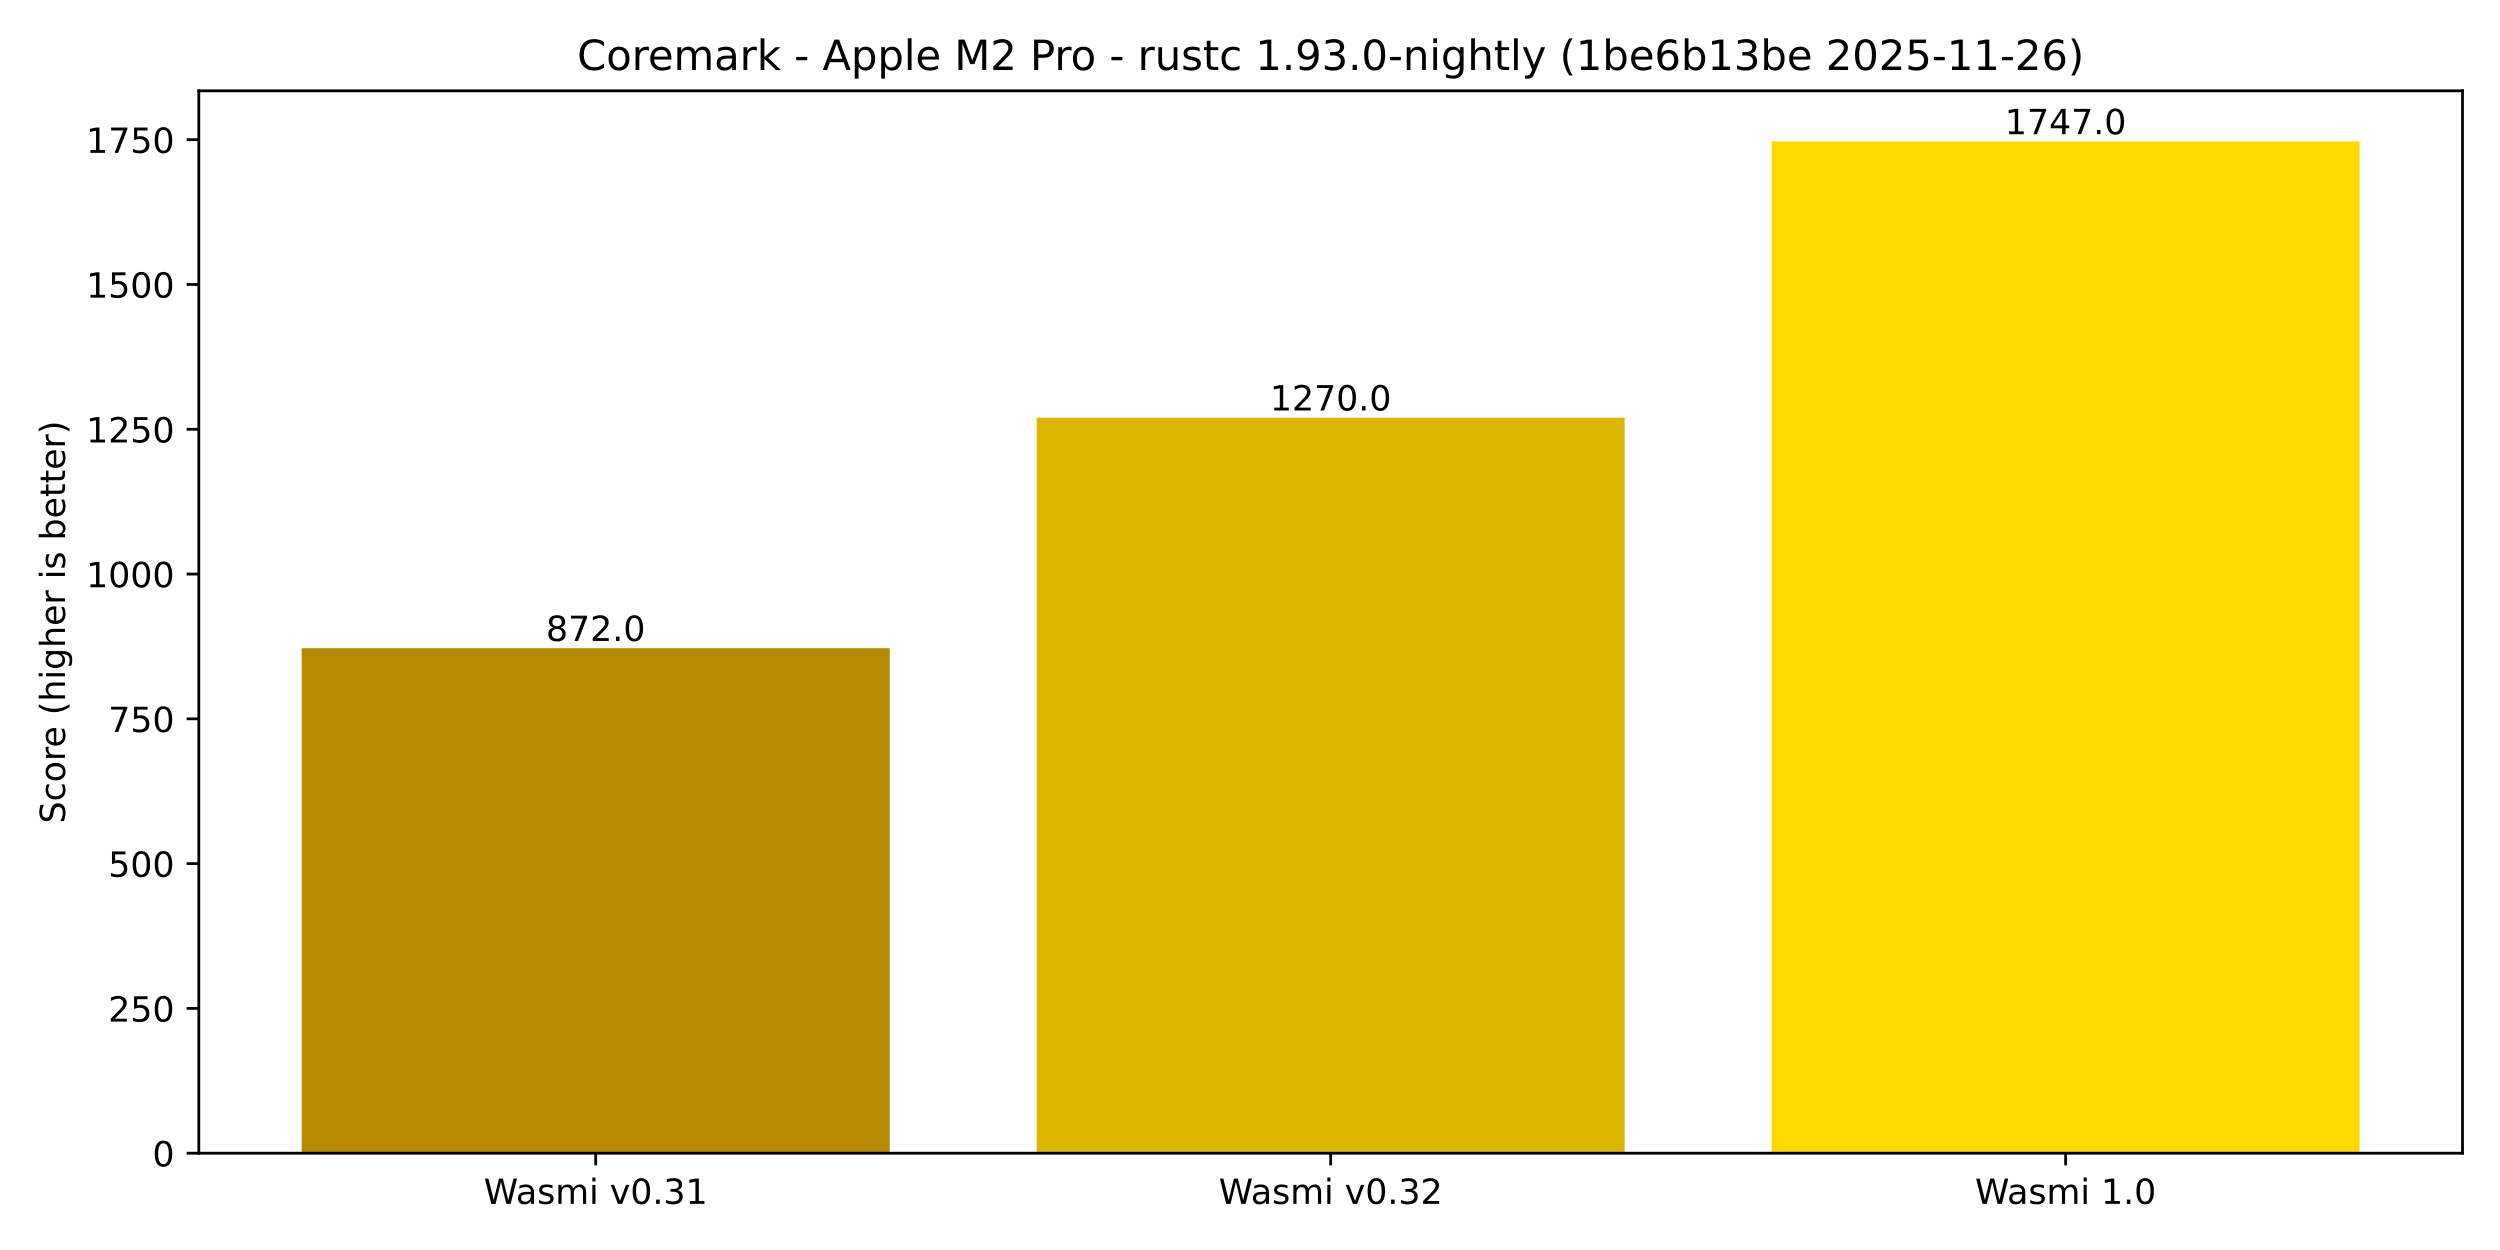
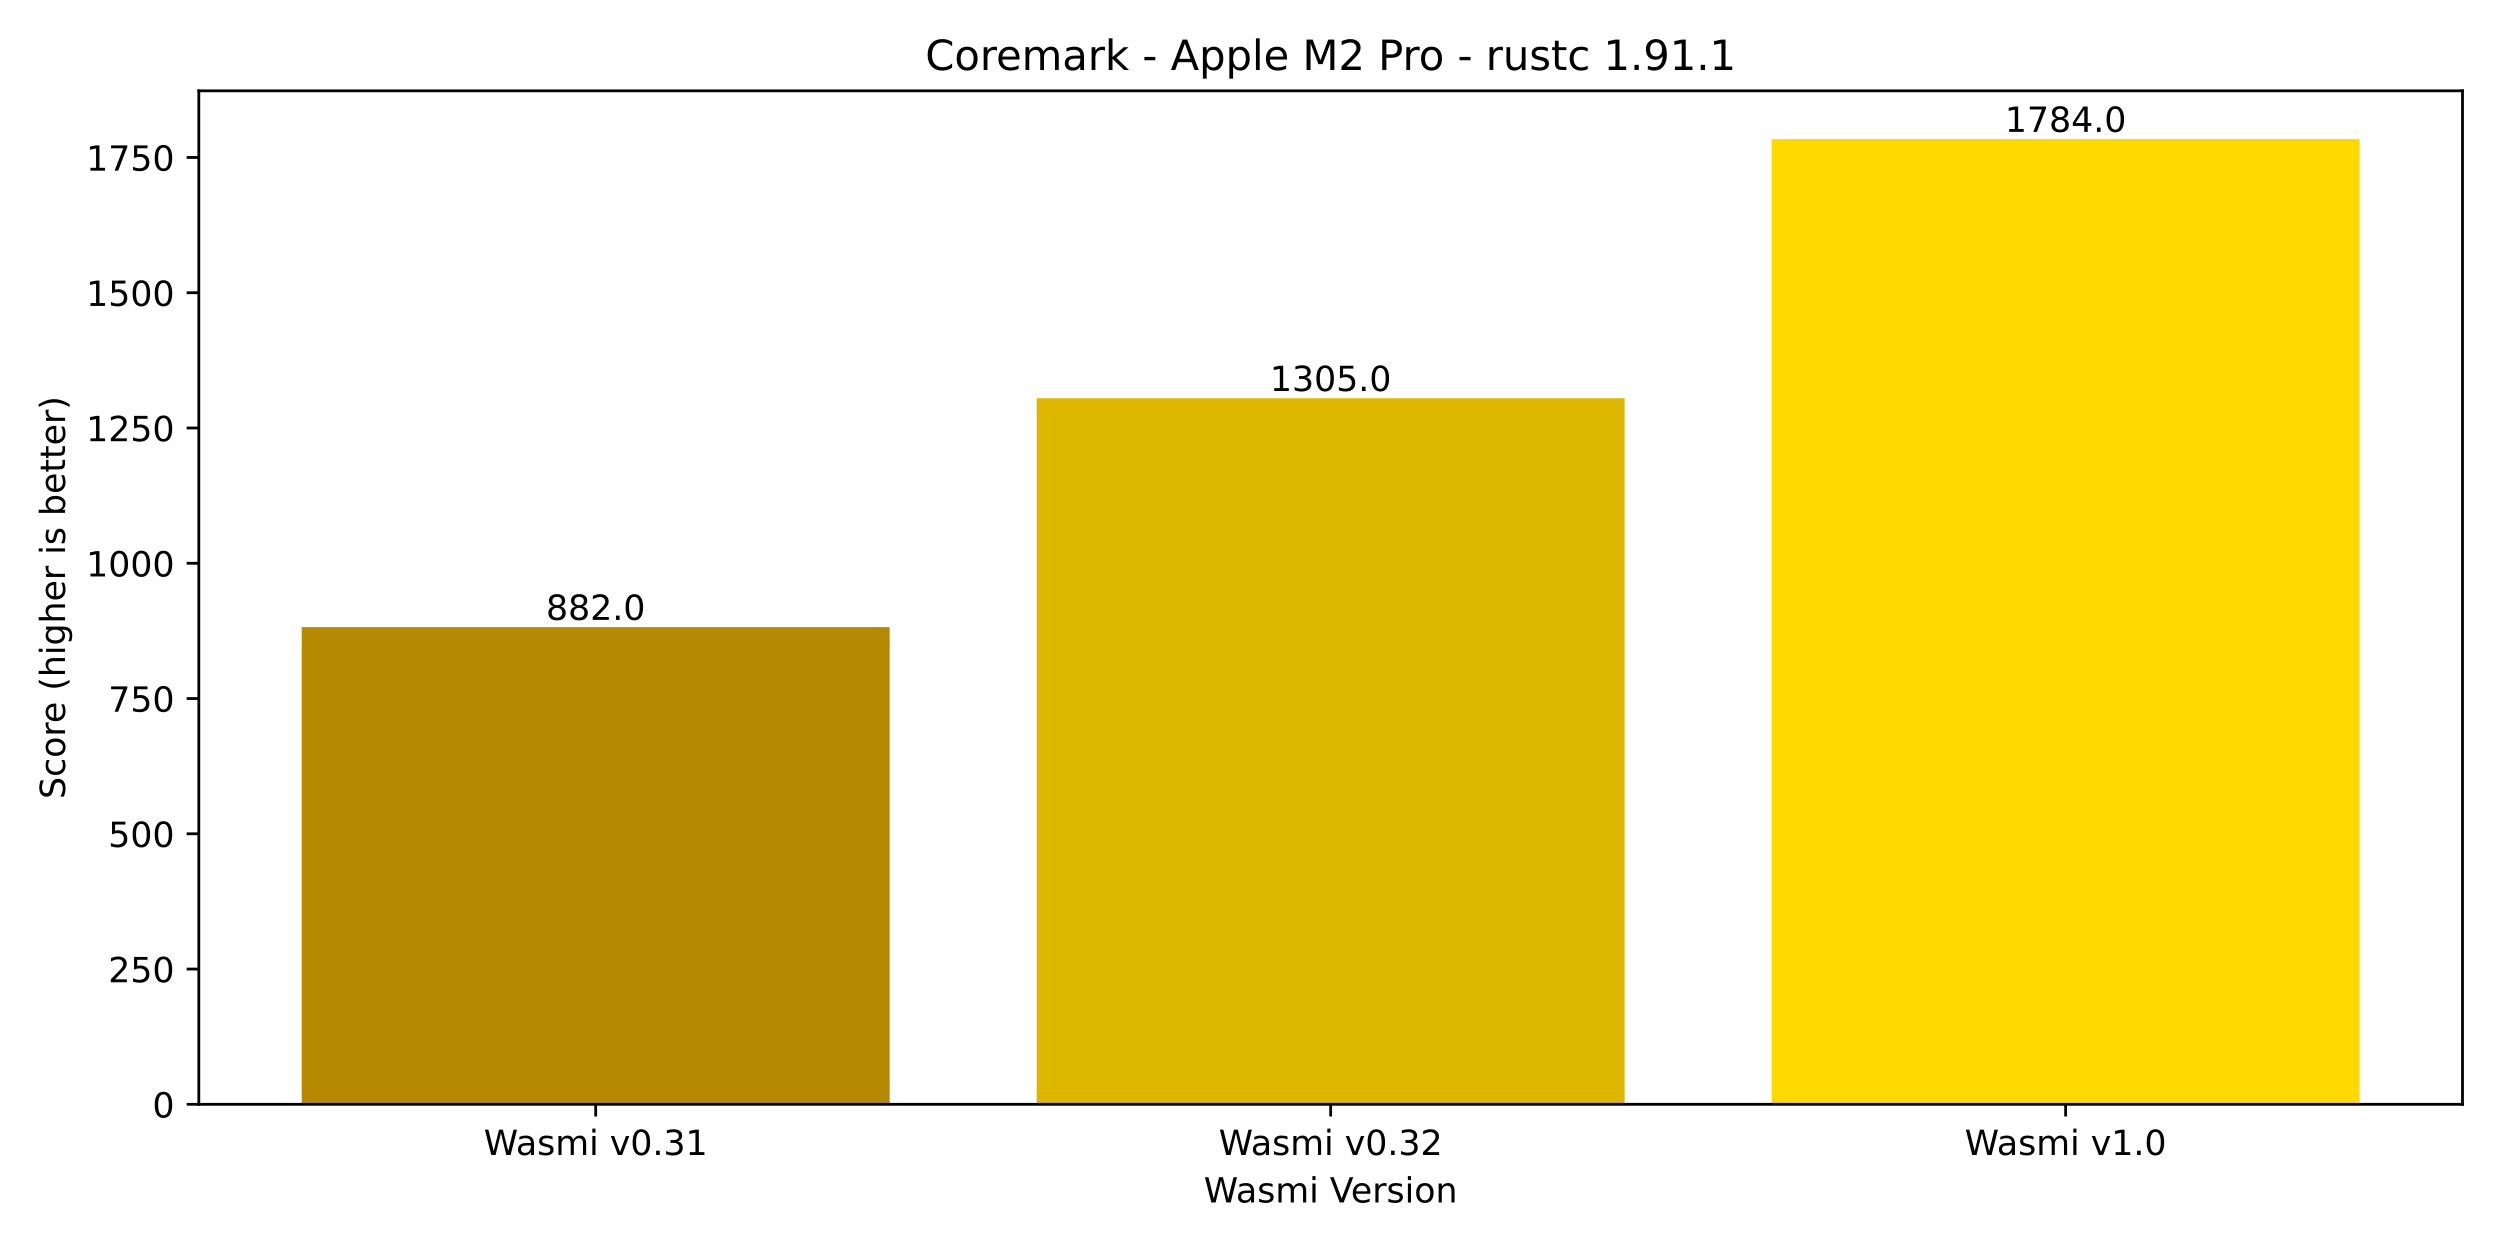
<svg xmlns="http://www.w3.org/2000/svg" xmlns:xlink="http://www.w3.org/1999/xlink" width="720pt" height="360pt" viewBox="0 0 720 360" version="1.1">
  <defs>
    <style type="text/css">*{stroke-linejoin: round; stroke-linecap: butt}</style>
  </defs>
  <g id="figure_1">
    <g id="patch_1">
      <path d="M 0 360  L 720 360  L 720 0  L 0 0  z " style="fill: #ffffff" />
    </g>
    <g id="axes_1">
      <g id="patch_2">
-         <path d="M 57.26 332.12  L 709.2 332.12  L 709.2 26.16  L 57.26 26.16  z " style="fill: #ffffff" />
+         <path d="M 57.26 318.04  L 709.2 318.04  L 709.2 26.16  L 57.26 26.16  z " style="fill: #ffffff" />
      </g>
      <g id="patch_3">
-         <path d="M 86.894 332.12  L 256.229 332.12  L 256.229 186.675  L 86.894 186.675  z " clip-path="url(#pbdb29aac80)" style="fill: #b58900" />
+         <path d="M 86.894 318.04  L 256.229 318.04  L 256.229 180.608  L 86.894 180.608  z " clip-path="url(#p2cafea572d)" style="fill: #b58900" />
      </g>
      <g id="patch_4">
-         <path d="M 298.562 332.12  L 467.898 332.12  L 467.898 120.291  L 298.562 120.291  z " clip-path="url(#pbdb29aac80)" style="fill: #ddb600" />
+         <path d="M 298.562 318.04  L 467.898 318.04  L 467.898 114.696  L 298.562 114.696  z " clip-path="url(#p2cafea572d)" style="fill: #ddb600" />
      </g>
      <g id="patch_5">
-         <path d="M 510.231 332.12  L 679.566 332.12  L 679.566 40.73  L 510.231 40.73  z " clip-path="url(#pbdb29aac80)" style="fill: #ffd900" />
+         <path d="M 510.231 318.04  L 679.566 318.04  L 679.566 40.059  L 510.231 40.059  z " clip-path="url(#p2cafea572d)" style="fill: #ffd900" />
      </g>
      <g id="matplotlib.axis_1">
        <g id="xtick_1">
          <g id="line2d_1">
            <defs>
-               <path id="me478465b5b" d="M 0 0  L 0 3.5  " style="stroke: #000000; stroke-width: 0.8" />
+               <path id="m014fa58d5f" d="M 0 0  L 0 3.5  " style="stroke: #000000; stroke-width: 0.8" />
            </defs>
            <g>
-               <use xlink:href="#me478465b5b" x="171.561" y="332.12" style="stroke: #000000; stroke-width: 0.8" />
+               <use xlink:href="#m014fa58d5f" x="171.561" y="318.04" style="stroke: #000000; stroke-width: 0.8" />
            </g>
          </g>
          <g id="text_1">
-             <g transform="translate(139.3268 346.7184) scale(0.1 -0.1)">
+             <g transform="translate(139.3268 332.6384) scale(0.1 -0.1)">
              <defs>
                <path id="DejaVuSans-57" d="M 213 4666  L 850 4666  L 1831 722  L 2809 4666  L 3519 4666  L 4500 722  L 5478 4666  L 6119 4666  L 4947 0  L 4153 0  L 3169 4050  L 2175 0  L 1381 0  L 213 4666  z " transform="scale(0.015625)" />
                <path id="DejaVuSans-61" d="M 2194 1759  Q 1497 1759 1228 1600  Q 959 1441 959 1056  Q 959 750 1161 570  Q 1363 391 1709 391  Q 2188 391 2477 730  Q 2766 1069 2766 1631  L 2766 1759  L 2194 1759  z M 3341 1997  L 3341 0  L 2766 0  L 2766 531  Q 2569 213 2275 61  Q 1981 -91 1556 -91  Q 1019 -91 701 211  Q 384 513 384 1019  Q 384 1609 779 1909  Q 1175 2209 1959 2209  L 2766 2209  L 2766 2266  Q 2766 2663 2505 2880  Q 2244 3097 1772 3097  Q 1472 3097 1187 3025  Q 903 2953 641 2809  L 641 3341  Q 956 3463 1253 3523  Q 1550 3584 1831 3584  Q 2591 3584 2966 3190  Q 3341 2797 3341 1997  z " transform="scale(0.015625)" />
                <path id="DejaVuSans-73" d="M 2834 3397  L 2834 2853  Q 2591 2978 2328 3040  Q 2066 3103 1784 3103  Q 1356 3103 1142 2972  Q 928 2841 928 2578  Q 928 2378 1081 2264  Q 1234 2150 1697 2047  L 1894 2003  Q 2506 1872 2764 1633  Q 3022 1394 3022 966  Q 3022 478 2636 193  Q 2250 -91 1575 -91  Q 1294 -91 989 -36  Q 684 19 347 128  L 347 722  Q 666 556 975 473  Q 1284 391 1588 391  Q 1994 391 2212 530  Q 2431 669 2431 922  Q 2431 1156 2273 1281  Q 2116 1406 1581 1522  L 1381 1569  Q 847 1681 609 1914  Q 372 2147 372 2553  Q 372 3047 722 3315  Q 1072 3584 1716 3584  Q 2034 3584 2315 3537  Q 2597 3491 2834 3397  z " transform="scale(0.015625)" />
                <path id="DejaVuSans-6d" d="M 3328 2828  Q 3544 3216 3844 3400  Q 4144 3584 4550 3584  Q 5097 3584 5394 3201  Q 5691 2819 5691 2113  L 5691 0  L 5113 0  L 5113 2094  Q 5113 2597 4934 2840  Q 4756 3084 4391 3084  Q 3944 3084 3684 2787  Q 3425 2491 3425 1978  L 3425 0  L 2847 0  L 2847 2094  Q 2847 2600 2669 2842  Q 2491 3084 2119 3084  Q 1678 3084 1418 2786  Q 1159 2488 1159 1978  L 1159 0  L 581 0  L 581 3500  L 1159 3500  L 1159 2956  Q 1356 3278 1631 3431  Q 1906 3584 2284 3584  Q 2666 3584 2933 3390  Q 3200 3197 3328 2828  z " transform="scale(0.015625)" />
                <path id="DejaVuSans-69" d="M 603 3500  L 1178 3500  L 1178 0  L 603 0  L 603 3500  z M 603 4863  L 1178 4863  L 1178 4134  L 603 4134  L 603 4863  z " transform="scale(0.015625)" />
                <path id="DejaVuSans-20" transform="scale(0.015625)" />
                <path id="DejaVuSans-76" d="M 191 3500  L 800 3500  L 1894 563  L 2988 3500  L 3597 3500  L 2284 0  L 1503 0  L 191 3500  z " transform="scale(0.015625)" />
                <path id="DejaVuSans-30" d="M 2034 4250  Q 1547 4250 1301 3770  Q 1056 3291 1056 2328  Q 1056 1369 1301 889  Q 1547 409 2034 409  Q 2525 409 2770 889  Q 3016 1369 3016 2328  Q 3016 3291 2770 3770  Q 2525 4250 2034 4250  z M 2034 4750  Q 2819 4750 3233 4129  Q 3647 3509 3647 2328  Q 3647 1150 3233 529  Q 2819 -91 2034 -91  Q 1250 -91 836 529  Q 422 1150 422 2328  Q 422 3509 836 4129  Q 1250 4750 2034 4750  z " transform="scale(0.015625)" />
                <path id="DejaVuSans-2e" d="M 684 794  L 1344 794  L 1344 0  L 684 0  L 684 794  z " transform="scale(0.015625)" />
                <path id="DejaVuSans-33" d="M 2597 2516  Q 3050 2419 3304 2112  Q 3559 1806 3559 1356  Q 3559 666 3084 287  Q 2609 -91 1734 -91  Q 1441 -91 1130 -33  Q 819 25 488 141  L 488 750  Q 750 597 1062 519  Q 1375 441 1716 441  Q 2309 441 2620 675  Q 2931 909 2931 1356  Q 2931 1769 2642 2001  Q 2353 2234 1838 2234  L 1294 2234  L 1294 2753  L 1863 2753  Q 2328 2753 2575 2939  Q 2822 3125 2822 3475  Q 2822 3834 2567 4026  Q 2313 4219 1838 4219  Q 1578 4219 1281 4162  Q 984 4106 628 3988  L 628 4550  Q 988 4650 1302 4700  Q 1616 4750 1894 4750  Q 2613 4750 3031 4423  Q 3450 4097 3450 3541  Q 3450 3153 3228 2886  Q 3006 2619 2597 2516  z " transform="scale(0.015625)" />
                <path id="DejaVuSans-31" d="M 794 531  L 1825 531  L 1825 4091  L 703 3866  L 703 4441  L 1819 4666  L 2450 4666  L 2450 531  L 3481 531  L 3481 0  L 794 0  L 794 531  z " transform="scale(0.015625)" />
              </defs>
              <use xlink:href="#DejaVuSans-57" />
              <use xlink:href="#DejaVuSans-61" transform="translate(92.50195 0)" />
              <use xlink:href="#DejaVuSans-73" transform="translate(153.7812 0)" />
              <use xlink:href="#DejaVuSans-6d" transform="translate(205.8809 0)" />
              <use xlink:href="#DejaVuSans-69" transform="translate(303.293 0)" />
              <use xlink:href="#DejaVuSans-20" transform="translate(331.0762 0)" />
              <use xlink:href="#DejaVuSans-76" transform="translate(362.8633 0)" />
              <use xlink:href="#DejaVuSans-30" transform="translate(422.043 0)" />
              <use xlink:href="#DejaVuSans-2e" transform="translate(485.666 0)" />
              <use xlink:href="#DejaVuSans-33" transform="translate(517.4531 0)" />
              <use xlink:href="#DejaVuSans-31" transform="translate(581.0762 0)" />
            </g>
          </g>
        </g>
        <g id="xtick_2">
          <g id="line2d_2">
            <g>
-               <use xlink:href="#me478465b5b" x="383.23" y="332.12" style="stroke: #000000; stroke-width: 0.8" />
+               <use xlink:href="#m014fa58d5f" x="383.23" y="318.04" style="stroke: #000000; stroke-width: 0.8" />
            </g>
          </g>
          <g id="text_2">
-             <g transform="translate(350.9956 346.7184) scale(0.1 -0.1)">
+             <g transform="translate(350.9956 332.6384) scale(0.1 -0.1)">
              <defs>
                <path id="DejaVuSans-32" d="M 1228 531  L 3431 531  L 3431 0  L 469 0  L 469 531  Q 828 903 1448 1529  Q 2069 2156 2228 2338  Q 2531 2678 2651 2914  Q 2772 3150 2772 3378  Q 2772 3750 2511 3984  Q 2250 4219 1831 4219  Q 1534 4219 1204 4116  Q 875 4013 500 3803  L 500 4441  Q 881 4594 1212 4672  Q 1544 4750 1819 4750  Q 2544 4750 2975 4387  Q 3406 4025 3406 3419  Q 3406 3131 3298 2873  Q 3191 2616 2906 2266  Q 2828 2175 2409 1742  Q 1991 1309 1228 531  z " transform="scale(0.015625)" />
              </defs>
              <use xlink:href="#DejaVuSans-57" />
              <use xlink:href="#DejaVuSans-61" transform="translate(92.50195 0)" />
              <use xlink:href="#DejaVuSans-73" transform="translate(153.7812 0)" />
              <use xlink:href="#DejaVuSans-6d" transform="translate(205.8809 0)" />
              <use xlink:href="#DejaVuSans-69" transform="translate(303.293 0)" />
              <use xlink:href="#DejaVuSans-20" transform="translate(331.0762 0)" />
              <use xlink:href="#DejaVuSans-76" transform="translate(362.8633 0)" />
              <use xlink:href="#DejaVuSans-30" transform="translate(422.043 0)" />
              <use xlink:href="#DejaVuSans-2e" transform="translate(485.666 0)" />
              <use xlink:href="#DejaVuSans-33" transform="translate(517.4531 0)" />
              <use xlink:href="#DejaVuSans-32" transform="translate(581.0762 0)" />
            </g>
          </g>
        </g>
        <g id="xtick_3">
          <g id="line2d_3">
            <g>
-               <use xlink:href="#me478465b5b" x="594.899" y="332.12" style="stroke: #000000; stroke-width: 0.8" />
+               <use xlink:href="#m014fa58d5f" x="594.899" y="318.04" style="stroke: #000000; stroke-width: 0.8" />
            </g>
          </g>
          <g id="text_3">
-             <g transform="translate(568.8051 346.7184) scale(0.1 -0.1)">
+             <g transform="translate(565.8457 332.6384) scale(0.1 -0.1)">
              <use xlink:href="#DejaVuSans-57" />
              <use xlink:href="#DejaVuSans-61" transform="translate(92.50195 0)" />
              <use xlink:href="#DejaVuSans-73" transform="translate(153.7812 0)" />
              <use xlink:href="#DejaVuSans-6d" transform="translate(205.8809 0)" />
              <use xlink:href="#DejaVuSans-69" transform="translate(303.293 0)" />
              <use xlink:href="#DejaVuSans-20" transform="translate(331.0762 0)" />
-               <use xlink:href="#DejaVuSans-31" transform="translate(362.8633 0)" />
-               <use xlink:href="#DejaVuSans-2e" transform="translate(426.4863 0)" />
-               <use xlink:href="#DejaVuSans-30" transform="translate(458.2734 0)" />
-             </g>
+               <use xlink:href="#DejaVuSans-76" transform="translate(362.8633 0)" />
+               <use xlink:href="#DejaVuSans-31" transform="translate(422.043 0)" />
+               <use xlink:href="#DejaVuSans-2e" transform="translate(485.666 0)" />
+               <use xlink:href="#DejaVuSans-30" transform="translate(517.4531 0)" />
+             </g>
+           </g>
+         </g>
+         <g id="text_4">
+           <g transform="translate(346.7011 346.3166) scale(0.1 -0.1)">
+             <defs>
+               <path id="DejaVuSans-56" d="M 1831 0  L 50 4666  L 709 4666  L 2188 738  L 3669 4666  L 4325 4666  L 2547 0  L 1831 0  z " transform="scale(0.015625)" />
+               <path id="DejaVuSans-65" d="M 3597 1894  L 3597 1613  L 953 1613  Q 991 1019 1311 708  Q 1631 397 2203 397  Q 2534 397 2845 478  Q 3156 559 3463 722  L 3463 178  Q 3153 47 2828 -22  Q 2503 -91 2169 -91  Q 1331 -91 842 396  Q 353 884 353 1716  Q 353 2575 817 3079  Q 1281 3584 2069 3584  Q 2775 3584 3186 3129  Q 3597 2675 3597 1894  z M 3022 2063  Q 3016 2534 2758 2815  Q 2500 3097 2075 3097  Q 1594 3097 1305 2825  Q 1016 2553 972 2059  L 3022 2063  z " transform="scale(0.015625)" />
+               <path id="DejaVuSans-72" d="M 2631 2963  Q 2534 3019 2420 3045  Q 2306 3072 2169 3072  Q 1681 3072 1420 2755  Q 1159 2438 1159 1844  L 1159 0  L 581 0  L 581 3500  L 1159 3500  L 1159 2956  Q 1341 3275 1631 3429  Q 1922 3584 2338 3584  Q 2397 3584 2469 3576  Q 2541 3569 2628 3553  L 2631 2963  z " transform="scale(0.015625)" />
+               <path id="DejaVuSans-6f" d="M 1959 3097  Q 1497 3097 1228 2736  Q 959 2375 959 1747  Q 959 1119 1226 758  Q 1494 397 1959 397  Q 2419 397 2687 759  Q 2956 1122 2956 1747  Q 2956 2369 2687 2733  Q 2419 3097 1959 3097  z M 1959 3584  Q 2709 3584 3137 3096  Q 3566 2609 3566 1747  Q 3566 888 3137 398  Q 2709 -91 1959 -91  Q 1206 -91 779 398  Q 353 888 353 1747  Q 353 2609 779 3096  Q 1206 3584 1959 3584  z " transform="scale(0.015625)" />
+               <path id="DejaVuSans-6e" d="M 3513 2113  L 3513 0  L 2938 0  L 2938 2094  Q 2938 2591 2744 2837  Q 2550 3084 2163 3084  Q 1697 3084 1428 2787  Q 1159 2491 1159 1978  L 1159 0  L 581 0  L 581 3500  L 1159 3500  L 1159 2956  Q 1366 3272 1645 3428  Q 1925 3584 2291 3584  Q 2894 3584 3203 3211  Q 3513 2838 3513 2113  z " transform="scale(0.015625)" />
+             </defs>
+             <use xlink:href="#DejaVuSans-57" />
+             <use xlink:href="#DejaVuSans-61" transform="translate(92.50195 0)" />
+             <use xlink:href="#DejaVuSans-73" transform="translate(153.7812 0)" />
+             <use xlink:href="#DejaVuSans-6d" transform="translate(205.8809 0)" />
+             <use xlink:href="#DejaVuSans-69" transform="translate(303.293 0)" />
+             <use xlink:href="#DejaVuSans-20" transform="translate(331.0762 0)" />
+             <use xlink:href="#DejaVuSans-56" transform="translate(362.8633 0)" />
+             <use xlink:href="#DejaVuSans-65" transform="translate(423.5215 0)" />
+             <use xlink:href="#DejaVuSans-72" transform="translate(485.0449 0)" />
+             <use xlink:href="#DejaVuSans-73" transform="translate(526.1582 0)" />
+             <use xlink:href="#DejaVuSans-69" transform="translate(578.2578 0)" />
+             <use xlink:href="#DejaVuSans-6f" transform="translate(606.041 0)" />
+             <use xlink:href="#DejaVuSans-6e" transform="translate(667.2227 0)" />
          </g>
        </g>
      </g>
      <g id="matplotlib.axis_2">
        <g id="ytick_1">
          <g id="line2d_4">
            <defs>
-               <path id="m583e18e8eb" d="M 0 0  L -3.5 0  " style="stroke: #000000; stroke-width: 0.8" />
+               <path id="m3a4c02ec55" d="M 0 0  L -3.5 0  " style="stroke: #000000; stroke-width: 0.8" />
            </defs>
            <g>
-               <use xlink:href="#m583e18e8eb" x="57.26" y="332.12" style="stroke: #000000; stroke-width: 0.8" />
-             </g>
-           </g>
-           <g id="text_4">
-             <g transform="translate(43.8975 335.9192) scale(0.1 -0.1)">
+               <use xlink:href="#m3a4c02ec55" x="57.26" y="318.04" style="stroke: #000000; stroke-width: 0.8" />
+             </g>
+           </g>
+           <g id="text_5">
+             <g transform="translate(43.8975 321.8392) scale(0.1 -0.1)">
              <use xlink:href="#DejaVuSans-30" />
            </g>
          </g>
        </g>
        <g id="ytick_2">
          <g id="line2d_5">
            <g>
-               <use xlink:href="#m583e18e8eb" x="57.26" y="290.421" style="stroke: #000000; stroke-width: 0.8" />
-             </g>
-           </g>
-           <g id="text_5">
-             <g transform="translate(31.1725 294.2205) scale(0.1 -0.1)">
+               <use xlink:href="#m3a4c02ec55" x="57.26" y="279.085" style="stroke: #000000; stroke-width: 0.8" />
+             </g>
+           </g>
+           <g id="text_6">
+             <g transform="translate(31.1725 282.8845) scale(0.1 -0.1)">
              <defs>
                <path id="DejaVuSans-35" d="M 691 4666  L 3169 4666  L 3169 4134  L 1269 4134  L 1269 2991  Q 1406 3038 1543 3061  Q 1681 3084 1819 3084  Q 2600 3084 3056 2656  Q 3513 2228 3513 1497  Q 3513 744 3044 326  Q 2575 -91 1722 -91  Q 1428 -91 1123 -41  Q 819 9 494 109  L 494 744  Q 775 591 1075 516  Q 1375 441 1709 441  Q 2250 441 2565 725  Q 2881 1009 2881 1497  Q 2881 1984 2565 2268  Q 2250 2553 1709 2553  Q 1456 2553 1204 2497  Q 953 2441 691 2322  L 691 4666  z " transform="scale(0.015625)" />
              </defs>
              <use xlink:href="#DejaVuSans-32" />
              <use xlink:href="#DejaVuSans-35" transform="translate(63.62305 0)" />
              <use xlink:href="#DejaVuSans-30" transform="translate(127.2461 0)" />
            </g>
          </g>
        </g>
        <g id="ytick_3">
          <g id="line2d_6">
            <g>
-               <use xlink:href="#m583e18e8eb" x="57.26" y="248.723" style="stroke: #000000; stroke-width: 0.8" />
-             </g>
-           </g>
-           <g id="text_6">
-             <g transform="translate(31.1725 252.5218) scale(0.1 -0.1)">
+               <use xlink:href="#m3a4c02ec55" x="57.26" y="240.131" style="stroke: #000000; stroke-width: 0.8" />
+             </g>
+           </g>
+           <g id="text_7">
+             <g transform="translate(31.1725 243.9298) scale(0.1 -0.1)">
              <use xlink:href="#DejaVuSans-35" />
              <use xlink:href="#DejaVuSans-30" transform="translate(63.62305 0)" />
              <use xlink:href="#DejaVuSans-30" transform="translate(127.2461 0)" />
            </g>
          </g>
        </g>
        <g id="ytick_4">
          <g id="line2d_7">
            <g>
-               <use xlink:href="#m583e18e8eb" x="57.26" y="207.024" style="stroke: #000000; stroke-width: 0.8" />
-             </g>
-           </g>
-           <g id="text_7">
-             <g transform="translate(31.1725 210.8231) scale(0.1 -0.1)">
+               <use xlink:href="#m3a4c02ec55" x="57.26" y="201.176" style="stroke: #000000; stroke-width: 0.8" />
+             </g>
+           </g>
+           <g id="text_8">
+             <g transform="translate(31.1725 204.975) scale(0.1 -0.1)">
              <defs>
                <path id="DejaVuSans-37" d="M 525 4666  L 3525 4666  L 3525 4397  L 1831 0  L 1172 0  L 2766 4134  L 525 4134  L 525 4666  z " transform="scale(0.015625)" />
              </defs>
              <use xlink:href="#DejaVuSans-37" />
              <use xlink:href="#DejaVuSans-35" transform="translate(63.62305 0)" />
              <use xlink:href="#DejaVuSans-30" transform="translate(127.2461 0)" />
            </g>
          </g>
        </g>
        <g id="ytick_5">
          <g id="line2d_8">
            <g>
-               <use xlink:href="#m583e18e8eb" x="57.26" y="165.325" style="stroke: #000000; stroke-width: 0.8" />
-             </g>
-           </g>
-           <g id="text_8">
-             <g transform="translate(24.81 169.1244) scale(0.1 -0.1)">
+               <use xlink:href="#m3a4c02ec55" x="57.26" y="162.221" style="stroke: #000000; stroke-width: 0.8" />
+             </g>
+           </g>
+           <g id="text_9">
+             <g transform="translate(24.81 166.0203) scale(0.1 -0.1)">
              <use xlink:href="#DejaVuSans-31" />
              <use xlink:href="#DejaVuSans-30" transform="translate(63.62305 0)" />
              <use xlink:href="#DejaVuSans-30" transform="translate(127.2461 0)" />
              <use xlink:href="#DejaVuSans-30" transform="translate(190.8691 0)" />
            </g>
          </g>
        </g>
        <g id="ytick_6">
          <g id="line2d_9">
            <g>
-               <use xlink:href="#m583e18e8eb" x="57.26" y="123.627" style="stroke: #000000; stroke-width: 0.8" />
-             </g>
-           </g>
-           <g id="text_9">
-             <g transform="translate(24.81 127.4257) scale(0.1 -0.1)">
+               <use xlink:href="#m3a4c02ec55" x="57.26" y="123.266" style="stroke: #000000; stroke-width: 0.8" />
+             </g>
+           </g>
+           <g id="text_10">
+             <g transform="translate(24.81 127.0656) scale(0.1 -0.1)">
              <use xlink:href="#DejaVuSans-31" />
              <use xlink:href="#DejaVuSans-32" transform="translate(63.62305 0)" />
              <use xlink:href="#DejaVuSans-35" transform="translate(127.2461 0)" />
              <use xlink:href="#DejaVuSans-30" transform="translate(190.8691 0)" />
            </g>
          </g>
        </g>
        <g id="ytick_7">
          <g id="line2d_10">
            <g>
-               <use xlink:href="#m583e18e8eb" x="57.26" y="81.928" style="stroke: #000000; stroke-width: 0.8" />
-             </g>
-           </g>
-           <g id="text_10">
-             <g transform="translate(24.81 85.72705) scale(0.1 -0.1)">
+               <use xlink:href="#m3a4c02ec55" x="57.26" y="84.312" style="stroke: #000000; stroke-width: 0.8" />
+             </g>
+           </g>
+           <g id="text_11">
+             <g transform="translate(24.81 88.11084) scale(0.1 -0.1)">
              <use xlink:href="#DejaVuSans-31" />
              <use xlink:href="#DejaVuSans-35" transform="translate(63.62305 0)" />
              <use xlink:href="#DejaVuSans-30" transform="translate(127.2461 0)" />
              <use xlink:href="#DejaVuSans-30" transform="translate(190.8691 0)" />
            </g>
          </g>
        </g>
        <g id="ytick_8">
          <g id="line2d_11">
            <g>
-               <use xlink:href="#m583e18e8eb" x="57.26" y="40.229" style="stroke: #000000; stroke-width: 0.8" />
-             </g>
-           </g>
-           <g id="text_11">
-             <g transform="translate(24.81 44.02836) scale(0.1 -0.1)">
+               <use xlink:href="#m3a4c02ec55" x="57.26" y="45.357" style="stroke: #000000; stroke-width: 0.8" />
+             </g>
+           </g>
+           <g id="text_12">
+             <g transform="translate(24.81 49.15611) scale(0.1 -0.1)">
              <use xlink:href="#DejaVuSans-31" />
              <use xlink:href="#DejaVuSans-37" transform="translate(63.62305 0)" />
              <use xlink:href="#DejaVuSans-35" transform="translate(127.2461 0)" />
              <use xlink:href="#DejaVuSans-30" transform="translate(190.8691 0)" />
            </g>
          </g>
        </g>
-         <g id="text_12">
-           <g transform="translate(18.73031 237.1408) rotate(-90) scale(0.1 -0.1)">
+         <g id="text_13">
+           <g transform="translate(18.73031 230.1008) rotate(-90) scale(0.1 -0.1)">
            <defs>
              <path id="DejaVuSans-53" d="M 3425 4513  L 3425 3897  Q 3066 4069 2747 4153  Q 2428 4238 2131 4238  Q 1616 4238 1336 4038  Q 1056 3838 1056 3469  Q 1056 3159 1242 3001  Q 1428 2844 1947 2747  L 2328 2669  Q 3034 2534 3370 2195  Q 3706 1856 3706 1288  Q 3706 609 3251 259  Q 2797 -91 1919 -91  Q 1588 -91 1214 -16  Q 841 59 441 206  L 441 856  Q 825 641 1194 531  Q 1563 422 1919 422  Q 2459 422 2753 634  Q 3047 847 3047 1241  Q 3047 1584 2836 1778  Q 2625 1972 2144 2069  L 1759 2144  Q 1053 2284 737 2584  Q 422 2884 422 3419  Q 422 4038 858 4394  Q 1294 4750 2059 4750  Q 2388 4750 2728 4690  Q 3069 4631 3425 4513  z " transform="scale(0.015625)" />
              <path id="DejaVuSans-63" d="M 3122 3366  L 3122 2828  Q 2878 2963 2633 3030  Q 2388 3097 2138 3097  Q 1578 3097 1268 2742  Q 959 2388 959 1747  Q 959 1106 1268 751  Q 1578 397 2138 397  Q 2388 397 2633 464  Q 2878 531 3122 666  L 3122 134  Q 2881 22 2623 -34  Q 2366 -91 2075 -91  Q 1284 -91 818 406  Q 353 903 353 1747  Q 353 2603 823 3093  Q 1294 3584 2113 3584  Q 2378 3584 2631 3529  Q 2884 3475 3122 3366  z " transform="scale(0.015625)" />
-               <path id="DejaVuSans-6f" d="M 1959 3097  Q 1497 3097 1228 2736  Q 959 2375 959 1747  Q 959 1119 1226 758  Q 1494 397 1959 397  Q 2419 397 2687 759  Q 2956 1122 2956 1747  Q 2956 2369 2687 2733  Q 2419 3097 1959 3097  z M 1959 3584  Q 2709 3584 3137 3096  Q 3566 2609 3566 1747  Q 3566 888 3137 398  Q 2709 -91 1959 -91  Q 1206 -91 779 398  Q 353 888 353 1747  Q 353 2609 779 3096  Q 1206 3584 1959 3584  z " transform="scale(0.015625)" />
-               <path id="DejaVuSans-72" d="M 2631 2963  Q 2534 3019 2420 3045  Q 2306 3072 2169 3072  Q 1681 3072 1420 2755  Q 1159 2438 1159 1844  L 1159 0  L 581 0  L 581 3500  L 1159 3500  L 1159 2956  Q 1341 3275 1631 3429  Q 1922 3584 2338 3584  Q 2397 3584 2469 3576  Q 2541 3569 2628 3553  L 2631 2963  z " transform="scale(0.015625)" />
-               <path id="DejaVuSans-65" d="M 3597 1894  L 3597 1613  L 953 1613  Q 991 1019 1311 708  Q 1631 397 2203 397  Q 2534 397 2845 478  Q 3156 559 3463 722  L 3463 178  Q 3153 47 2828 -22  Q 2503 -91 2169 -91  Q 1331 -91 842 396  Q 353 884 353 1716  Q 353 2575 817 3079  Q 1281 3584 2069 3584  Q 2775 3584 3186 3129  Q 3597 2675 3597 1894  z M 3022 2063  Q 3016 2534 2758 2815  Q 2500 3097 2075 3097  Q 1594 3097 1305 2825  Q 1016 2553 972 2059  L 3022 2063  z " transform="scale(0.015625)" />
              <path id="DejaVuSans-28" d="M 1984 4856  Q 1566 4138 1362 3434  Q 1159 2731 1159 2009  Q 1159 1288 1364 580  Q 1569 -128 1984 -844  L 1484 -844  Q 1016 -109 783 600  Q 550 1309 550 2009  Q 550 2706 781 3412  Q 1013 4119 1484 4856  L 1984 4856  z " transform="scale(0.015625)" />
              <path id="DejaVuSans-68" d="M 3513 2113  L 3513 0  L 2938 0  L 2938 2094  Q 2938 2591 2744 2837  Q 2550 3084 2163 3084  Q 1697 3084 1428 2787  Q 1159 2491 1159 1978  L 1159 0  L 581 0  L 581 4863  L 1159 4863  L 1159 2956  Q 1366 3272 1645 3428  Q 1925 3584 2291 3584  Q 2894 3584 3203 3211  Q 3513 2838 3513 2113  z " transform="scale(0.015625)" />
              <path id="DejaVuSans-67" d="M 2906 1791  Q 2906 2416 2648 2759  Q 2391 3103 1925 3103  Q 1463 3103 1205 2759  Q 947 2416 947 1791  Q 947 1169 1205 825  Q 1463 481 1925 481  Q 2391 481 2648 825  Q 2906 1169 2906 1791  z M 3481 434  Q 3481 -459 3084 -895  Q 2688 -1331 1869 -1331  Q 1566 -1331 1297 -1286  Q 1028 -1241 775 -1147  L 775 -588  Q 1028 -725 1275 -790  Q 1522 -856 1778 -856  Q 2344 -856 2625 -561  Q 2906 -266 2906 331  L 2906 616  Q 2728 306 2450 153  Q 2172 0 1784 0  Q 1141 0 747 490  Q 353 981 353 1791  Q 353 2603 747 3093  Q 1141 3584 1784 3584  Q 2172 3584 2450 3431  Q 2728 3278 2906 2969  L 2906 3500  L 3481 3500  L 3481 434  z " transform="scale(0.015625)" />
              <path id="DejaVuSans-62" d="M 3116 1747  Q 3116 2381 2855 2742  Q 2594 3103 2138 3103  Q 1681 3103 1420 2742  Q 1159 2381 1159 1747  Q 1159 1113 1420 752  Q 1681 391 2138 391  Q 2594 391 2855 752  Q 3116 1113 3116 1747  z M 1159 2969  Q 1341 3281 1617 3432  Q 1894 3584 2278 3584  Q 2916 3584 3314 3078  Q 3713 2572 3713 1747  Q 3713 922 3314 415  Q 2916 -91 2278 -91  Q 1894 -91 1617 61  Q 1341 213 1159 525  L 1159 0  L 581 0  L 581 4863  L 1159 4863  L 1159 2969  z " transform="scale(0.015625)" />
              <path id="DejaVuSans-74" d="M 1172 4494  L 1172 3500  L 2356 3500  L 2356 3053  L 1172 3053  L 1172 1153  Q 1172 725 1289 603  Q 1406 481 1766 481  L 2356 481  L 2356 0  L 1766 0  Q 1100 0 847 248  Q 594 497 594 1153  L 594 3053  L 172 3053  L 172 3500  L 594 3500  L 594 4494  L 1172 4494  z " transform="scale(0.015625)" />
              <path id="DejaVuSans-29" d="M 513 4856  L 1013 4856  Q 1481 4119 1714 3412  Q 1947 2706 1947 2009  Q 1947 1309 1714 600  Q 1481 -109 1013 -844  L 513 -844  Q 928 -128 1133 580  Q 1338 1288 1338 2009  Q 1338 2731 1133 3434  Q 928 4138 513 4856  z " transform="scale(0.015625)" />
            </defs>
            <use xlink:href="#DejaVuSans-53" />
            <use xlink:href="#DejaVuSans-63" transform="translate(63.47656 0)" />
            <use xlink:href="#DejaVuSans-6f" transform="translate(118.457 0)" />
            <use xlink:href="#DejaVuSans-72" transform="translate(179.6387 0)" />
            <use xlink:href="#DejaVuSans-65" transform="translate(218.502 0)" />
            <use xlink:href="#DejaVuSans-20" transform="translate(280.0254 0)" />
            <use xlink:href="#DejaVuSans-28" transform="translate(311.8125 0)" />
            <use xlink:href="#DejaVuSans-68" transform="translate(350.8262 0)" />
            <use xlink:href="#DejaVuSans-69" transform="translate(414.2051 0)" />
            <use xlink:href="#DejaVuSans-67" transform="translate(441.9883 0)" />
            <use xlink:href="#DejaVuSans-68" transform="translate(505.4648 0)" />
            <use xlink:href="#DejaVuSans-65" transform="translate(568.8438 0)" />
            <use xlink:href="#DejaVuSans-72" transform="translate(630.3672 0)" />
            <use xlink:href="#DejaVuSans-20" transform="translate(671.4805 0)" />
            <use xlink:href="#DejaVuSans-69" transform="translate(703.2676 0)" />
            <use xlink:href="#DejaVuSans-73" transform="translate(731.0508 0)" />
            <use xlink:href="#DejaVuSans-20" transform="translate(783.1504 0)" />
            <use xlink:href="#DejaVuSans-62" transform="translate(814.9375 0)" />
            <use xlink:href="#DejaVuSans-65" transform="translate(878.4141 0)" />
            <use xlink:href="#DejaVuSans-74" transform="translate(939.9375 0)" />
            <use xlink:href="#DejaVuSans-74" transform="translate(979.1465 0)" />
            <use xlink:href="#DejaVuSans-65" transform="translate(1018.355 0)" />
            <use xlink:href="#DejaVuSans-72" transform="translate(1079.879 0)" />
            <use xlink:href="#DejaVuSans-29" transform="translate(1120.992 0)" />
          </g>
        </g>
      </g>
      <g id="patch_6">
-         <path d="M 57.26 332.12  L 57.26 26.16  " style="fill: none; stroke: #000000; stroke-width: 0.8; stroke-linejoin: miter; stroke-linecap: square" />
+         <path d="M 57.26 318.04  L 57.26 26.16  " style="fill: none; stroke: #000000; stroke-width: 0.8; stroke-linejoin: miter; stroke-linecap: square" />
      </g>
      <g id="patch_7">
-         <path d="M 709.2 332.12  L 709.2 26.16  " style="fill: none; stroke: #000000; stroke-width: 0.8; stroke-linejoin: miter; stroke-linecap: square" />
+         <path d="M 709.2 318.04  L 709.2 26.16  " style="fill: none; stroke: #000000; stroke-width: 0.8; stroke-linejoin: miter; stroke-linecap: square" />
      </g>
      <g id="patch_8">
-         <path d="M 57.26 332.12  L 709.2 332.12  " style="fill: none; stroke: #000000; stroke-width: 0.8; stroke-linejoin: miter; stroke-linecap: square" />
+         <path d="M 57.26 318.04  L 709.2 318.04  " style="fill: none; stroke: #000000; stroke-width: 0.8; stroke-linejoin: miter; stroke-linecap: square" />
      </g>
      <g id="patch_9">
        <path d="M 57.26 26.16  L 709.2 26.16  " style="fill: none; stroke: #000000; stroke-width: 0.8; stroke-linejoin: miter; stroke-linecap: square" />
      </g>
-       <g id="text_13">
-         <g transform="translate(157.2471 184.5953) scale(0.1 -0.1)">
+       <g id="text_14">
+         <g transform="translate(157.2471 178.528) scale(0.1 -0.1)">
          <defs>
            <path id="DejaVuSans-38" d="M 2034 2216  Q 1584 2216 1326 1975  Q 1069 1734 1069 1313  Q 1069 891 1326 650  Q 1584 409 2034 409  Q 2484 409 2743 651  Q 3003 894 3003 1313  Q 3003 1734 2745 1975  Q 2488 2216 2034 2216  z M 1403 2484  Q 997 2584 770 2862  Q 544 3141 544 3541  Q 544 4100 942 4425  Q 1341 4750 2034 4750  Q 2731 4750 3128 4425  Q 3525 4100 3525 3541  Q 3525 3141 3298 2862  Q 3072 2584 2669 2484  Q 3125 2378 3379 2068  Q 3634 1759 3634 1313  Q 3634 634 3220 271  Q 2806 -91 2034 -91  Q 1263 -91 848 271  Q 434 634 434 1313  Q 434 1759 690 2068  Q 947 2378 1403 2484  z M 1172 3481  Q 1172 3119 1398 2916  Q 1625 2713 2034 2713  Q 2441 2713 2670 2916  Q 2900 3119 2900 3481  Q 2900 3844 2670 4047  Q 2441 4250 2034 4250  Q 1625 4250 1398 4047  Q 1172 3844 1172 3481  z " transform="scale(0.015625)" />
          </defs>
          <use xlink:href="#DejaVuSans-38" />
-           <use xlink:href="#DejaVuSans-37" transform="translate(63.62305 0)" />
+           <use xlink:href="#DejaVuSans-38" transform="translate(63.62305 0)" />
          <use xlink:href="#DejaVuSans-32" transform="translate(127.2461 0)" />
          <use xlink:href="#DejaVuSans-2e" transform="translate(190.8691 0)" />
          <use xlink:href="#DejaVuSans-30" transform="translate(222.6562 0)" />
        </g>
      </g>
-       <g id="text_14">
-         <g transform="translate(365.7347 118.2109) scale(0.1 -0.1)">
+       <g id="text_15">
+         <g transform="translate(365.7347 112.6166) scale(0.1 -0.1)">
          <use xlink:href="#DejaVuSans-31" />
-           <use xlink:href="#DejaVuSans-32" transform="translate(63.62305 0)" />
-           <use xlink:href="#DejaVuSans-37" transform="translate(127.2461 0)" />
-           <use xlink:href="#DejaVuSans-30" transform="translate(190.8691 0)" />
+           <use xlink:href="#DejaVuSans-33" transform="translate(63.62305 0)" />
+           <use xlink:href="#DejaVuSans-30" transform="translate(127.2461 0)" />
+           <use xlink:href="#DejaVuSans-35" transform="translate(190.8691 0)" />
          <use xlink:href="#DejaVuSans-2e" transform="translate(254.4922 0)" />
          <use xlink:href="#DejaVuSans-30" transform="translate(286.2793 0)" />
        </g>
      </g>
-       <g id="text_15">
-         <g transform="translate(577.4035 38.64984) scale(0.1 -0.1)">
+       <g id="text_16">
+         <g transform="translate(577.4035 37.97936) scale(0.1 -0.1)">
          <defs>
            <path id="DejaVuSans-34" d="M 2419 4116  L 825 1625  L 2419 1625  L 2419 4116  z M 2253 4666  L 3047 4666  L 3047 1625  L 3713 1625  L 3713 1100  L 3047 1100  L 3047 0  L 2419 0  L 2419 1100  L 313 1100  L 313 1709  L 2253 4666  z " transform="scale(0.015625)" />
          </defs>
          <use xlink:href="#DejaVuSans-31" />
          <use xlink:href="#DejaVuSans-37" transform="translate(63.62305 0)" />
-           <use xlink:href="#DejaVuSans-34" transform="translate(127.2461 0)" />
-           <use xlink:href="#DejaVuSans-37" transform="translate(190.8691 0)" />
+           <use xlink:href="#DejaVuSans-38" transform="translate(127.2461 0)" />
+           <use xlink:href="#DejaVuSans-34" transform="translate(190.8691 0)" />
          <use xlink:href="#DejaVuSans-2e" transform="translate(254.4922 0)" />
          <use xlink:href="#DejaVuSans-30" transform="translate(286.2793 0)" />
        </g>
      </g>
-       <g id="text_16">
-         <g transform="translate(166.2231 20.16) scale(0.12 -0.12)">
+       <g id="text_17">
+         <g transform="translate(266.485 20.16) scale(0.12 -0.12)">
          <defs>
            <path id="DejaVuSans-43" d="M 4122 4306  L 4122 3641  Q 3803 3938 3442 4084  Q 3081 4231 2675 4231  Q 1875 4231 1450 3742  Q 1025 3253 1025 2328  Q 1025 1406 1450 917  Q 1875 428 2675 428  Q 3081 428 3442 575  Q 3803 722 4122 1019  L 4122 359  Q 3791 134 3420 21  Q 3050 -91 2638 -91  Q 1578 -91 968 557  Q 359 1206 359 2328  Q 359 3453 968 4101  Q 1578 4750 2638 4750  Q 3056 4750 3426 4639  Q 3797 4528 4122 4306  z " transform="scale(0.015625)" />
            <path id="DejaVuSans-6b" d="M 581 4863  L 1159 4863  L 1159 1991  L 2875 3500  L 3609 3500  L 1753 1863  L 3688 0  L 2938 0  L 1159 1709  L 1159 0  L 581 0  L 581 4863  z " transform="scale(0.015625)" />
            <path id="DejaVuSans-2d" d="M 313 2009  L 1997 2009  L 1997 1497  L 313 1497  L 313 2009  z " transform="scale(0.015625)" />
            <path id="DejaVuSans-41" d="M 2188 4044  L 1331 1722  L 3047 1722  L 2188 4044  z M 1831 4666  L 2547 4666  L 4325 0  L 3669 0  L 3244 1197  L 1141 1197  L 716 0  L 50 0  L 1831 4666  z " transform="scale(0.015625)" />
            <path id="DejaVuSans-70" d="M 1159 525  L 1159 -1331  L 581 -1331  L 581 3500  L 1159 3500  L 1159 2969  Q 1341 3281 1617 3432  Q 1894 3584 2278 3584  Q 2916 3584 3314 3078  Q 3713 2572 3713 1747  Q 3713 922 3314 415  Q 2916 -91 2278 -91  Q 1894 -91 1617 61  Q 1341 213 1159 525  z M 3116 1747  Q 3116 2381 2855 2742  Q 2594 3103 2138 3103  Q 1681 3103 1420 2742  Q 1159 2381 1159 1747  Q 1159 1113 1420 752  Q 1681 391 2138 391  Q 2594 391 2855 752  Q 3116 1113 3116 1747  z " transform="scale(0.015625)" />
            <path id="DejaVuSans-6c" d="M 603 4863  L 1178 4863  L 1178 0  L 603 0  L 603 4863  z " transform="scale(0.015625)" />
            <path id="DejaVuSans-4d" d="M 628 4666  L 1569 4666  L 2759 1491  L 3956 4666  L 4897 4666  L 4897 0  L 4281 0  L 4281 4097  L 3078 897  L 2444 897  L 1241 4097  L 1241 0  L 628 0  L 628 4666  z " transform="scale(0.015625)" />
            <path id="DejaVuSans-50" d="M 1259 4147  L 1259 2394  L 2053 2394  Q 2494 2394 2734 2622  Q 2975 2850 2975 3272  Q 2975 3691 2734 3919  Q 2494 4147 2053 4147  L 1259 4147  z M 628 4666  L 2053 4666  Q 2838 4666 3239 4311  Q 3641 3956 3641 3272  Q 3641 2581 3239 2228  Q 2838 1875 2053 1875  L 1259 1875  L 1259 0  L 628 0  L 628 4666  z " transform="scale(0.015625)" />
            <path id="DejaVuSans-75" d="M 544 1381  L 544 3500  L 1119 3500  L 1119 1403  Q 1119 906 1312 657  Q 1506 409 1894 409  Q 2359 409 2629 706  Q 2900 1003 2900 1516  L 2900 3500  L 3475 3500  L 3475 0  L 2900 0  L 2900 538  Q 2691 219 2414 64  Q 2138 -91 1772 -91  Q 1169 -91 856 284  Q 544 659 544 1381  z M 1991 3584  L 1991 3584  z " transform="scale(0.015625)" />
            <path id="DejaVuSans-39" d="M 703 97  L 703 672  Q 941 559 1184 500  Q 1428 441 1663 441  Q 2288 441 2617 861  Q 2947 1281 2994 2138  Q 2813 1869 2534 1725  Q 2256 1581 1919 1581  Q 1219 1581 811 2004  Q 403 2428 403 3163  Q 403 3881 828 4315  Q 1253 4750 1959 4750  Q 2769 4750 3195 4129  Q 3622 3509 3622 2328  Q 3622 1225 3098 567  Q 2575 -91 1691 -91  Q 1453 -91 1209 -44  Q 966 3 703 97  z M 1959 2075  Q 2384 2075 2632 2365  Q 2881 2656 2881 3163  Q 2881 3666 2632 3958  Q 2384 4250 1959 4250  Q 1534 4250 1286 3958  Q 1038 3666 1038 3163  Q 1038 2656 1286 2365  Q 1534 2075 1959 2075  z " transform="scale(0.015625)" />
-             <path id="DejaVuSans-6e" d="M 3513 2113  L 3513 0  L 2938 0  L 2938 2094  Q 2938 2591 2744 2837  Q 2550 3084 2163 3084  Q 1697 3084 1428 2787  Q 1159 2491 1159 1978  L 1159 0  L 581 0  L 581 3500  L 1159 3500  L 1159 2956  Q 1366 3272 1645 3428  Q 1925 3584 2291 3584  Q 2894 3584 3203 3211  Q 3513 2838 3513 2113  z " transform="scale(0.015625)" />
-             <path id="DejaVuSans-79" d="M 2059 -325  Q 1816 -950 1584 -1140  Q 1353 -1331 966 -1331  L 506 -1331  L 506 -850  L 844 -850  Q 1081 -850 1212 -737  Q 1344 -625 1503 -206  L 1606 56  L 191 3500  L 800 3500  L 1894 763  L 2988 3500  L 3597 3500  L 2059 -325  z " transform="scale(0.015625)" />
-             <path id="DejaVuSans-36" d="M 2113 2584  Q 1688 2584 1439 2293  Q 1191 2003 1191 1497  Q 1191 994 1439 701  Q 1688 409 2113 409  Q 2538 409 2786 701  Q 3034 994 3034 1497  Q 3034 2003 2786 2293  Q 2538 2584 2113 2584  z M 3366 4563  L 3366 3988  Q 3128 4100 2886 4159  Q 2644 4219 2406 4219  Q 1781 4219 1451 3797  Q 1122 3375 1075 2522  Q 1259 2794 1537 2939  Q 1816 3084 2150 3084  Q 2853 3084 3261 2657  Q 3669 2231 3669 1497  Q 3669 778 3244 343  Q 2819 -91 2113 -91  Q 1303 -91 875 529  Q 447 1150 447 2328  Q 447 3434 972 4092  Q 1497 4750 2381 4750  Q 2619 4750 2861 4703  Q 3103 4656 3366 4563  z " transform="scale(0.015625)" />
          </defs>
          <use xlink:href="#DejaVuSans-43" />
          <use xlink:href="#DejaVuSans-6f" transform="translate(69.82422 0)" />
          <use xlink:href="#DejaVuSans-72" transform="translate(131.0059 0)" />
          <use xlink:href="#DejaVuSans-65" transform="translate(169.8691 0)" />
          <use xlink:href="#DejaVuSans-6d" transform="translate(231.3926 0)" />
          <use xlink:href="#DejaVuSans-61" transform="translate(328.8047 0)" />
          <use xlink:href="#DejaVuSans-72" transform="translate(390.084 0)" />
          <use xlink:href="#DejaVuSans-6b" transform="translate(431.1973 0)" />
          <use xlink:href="#DejaVuSans-20" transform="translate(489.1074 0)" />
          <use xlink:href="#DejaVuSans-2d" transform="translate(520.8945 0)" />
          <use xlink:href="#DejaVuSans-20" transform="translate(556.9785 0)" />
          <use xlink:href="#DejaVuSans-41" transform="translate(588.7656 0)" />
          <use xlink:href="#DejaVuSans-70" transform="translate(657.1738 0)" />
          <use xlink:href="#DejaVuSans-70" transform="translate(720.6504 0)" />
          <use xlink:href="#DejaVuSans-6c" transform="translate(784.127 0)" />
          <use xlink:href="#DejaVuSans-65" transform="translate(811.9102 0)" />
          <use xlink:href="#DejaVuSans-20" transform="translate(873.4336 0)" />
          <use xlink:href="#DejaVuSans-4d" transform="translate(905.2207 0)" />
          <use xlink:href="#DejaVuSans-32" transform="translate(991.5 0)" />
          <use xlink:href="#DejaVuSans-20" transform="translate(1055.123 0)" />
          <use xlink:href="#DejaVuSans-50" transform="translate(1086.91 0)" />
          <use xlink:href="#DejaVuSans-72" transform="translate(1145.463 0)" />
          <use xlink:href="#DejaVuSans-6f" transform="translate(1184.326 0)" />
          <use xlink:href="#DejaVuSans-20" transform="translate(1245.508 0)" />
          <use xlink:href="#DejaVuSans-2d" transform="translate(1277.295 0)" />
          <use xlink:href="#DejaVuSans-20" transform="translate(1313.379 0)" />
          <use xlink:href="#DejaVuSans-72" transform="translate(1345.166 0)" />
          <use xlink:href="#DejaVuSans-75" transform="translate(1386.279 0)" />
          <use xlink:href="#DejaVuSans-73" transform="translate(1449.658 0)" />
          <use xlink:href="#DejaVuSans-74" transform="translate(1501.758 0)" />
          <use xlink:href="#DejaVuSans-63" transform="translate(1540.967 0)" />
          <use xlink:href="#DejaVuSans-20" transform="translate(1595.947 0)" />
          <use xlink:href="#DejaVuSans-31" transform="translate(1627.734 0)" />
          <use xlink:href="#DejaVuSans-2e" transform="translate(1691.357 0)" />
          <use xlink:href="#DejaVuSans-39" transform="translate(1723.145 0)" />
-           <use xlink:href="#DejaVuSans-33" transform="translate(1786.768 0)" />
+           <use xlink:href="#DejaVuSans-31" transform="translate(1786.768 0)" />
          <use xlink:href="#DejaVuSans-2e" transform="translate(1850.391 0)" />
-           <use xlink:href="#DejaVuSans-30" transform="translate(1882.178 0)" />
-           <use xlink:href="#DejaVuSans-2d" transform="translate(1945.801 0)" />
-           <use xlink:href="#DejaVuSans-6e" transform="translate(1981.885 0)" />
-           <use xlink:href="#DejaVuSans-69" transform="translate(2045.264 0)" />
-           <use xlink:href="#DejaVuSans-67" transform="translate(2073.047 0)" />
-           <use xlink:href="#DejaVuSans-68" transform="translate(2136.523 0)" />
-           <use xlink:href="#DejaVuSans-74" transform="translate(2199.902 0)" />
-           <use xlink:href="#DejaVuSans-6c" transform="translate(2239.111 0)" />
-           <use xlink:href="#DejaVuSans-79" transform="translate(2266.895 0)" />
-           <use xlink:href="#DejaVuSans-20" transform="translate(2326.074 0)" />
-           <use xlink:href="#DejaVuSans-28" transform="translate(2357.861 0)" />
-           <use xlink:href="#DejaVuSans-31" transform="translate(2396.875 0)" />
-           <use xlink:href="#DejaVuSans-62" transform="translate(2460.498 0)" />
-           <use xlink:href="#DejaVuSans-65" transform="translate(2523.975 0)" />
-           <use xlink:href="#DejaVuSans-36" transform="translate(2585.498 0)" />
-           <use xlink:href="#DejaVuSans-62" transform="translate(2649.121 0)" />
-           <use xlink:href="#DejaVuSans-31" transform="translate(2712.598 0)" />
-           <use xlink:href="#DejaVuSans-33" transform="translate(2776.221 0)" />
-           <use xlink:href="#DejaVuSans-62" transform="translate(2839.844 0)" />
-           <use xlink:href="#DejaVuSans-65" transform="translate(2903.32 0)" />
-           <use xlink:href="#DejaVuSans-20" transform="translate(2964.844 0)" />
-           <use xlink:href="#DejaVuSans-32" transform="translate(2996.631 0)" />
-           <use xlink:href="#DejaVuSans-30" transform="translate(3060.254 0)" />
-           <use xlink:href="#DejaVuSans-32" transform="translate(3123.877 0)" />
-           <use xlink:href="#DejaVuSans-35" transform="translate(3187.5 0)" />
-           <use xlink:href="#DejaVuSans-2d" transform="translate(3251.123 0)" />
-           <use xlink:href="#DejaVuSans-31" transform="translate(3287.207 0)" />
-           <use xlink:href="#DejaVuSans-31" transform="translate(3350.83 0)" />
-           <use xlink:href="#DejaVuSans-2d" transform="translate(3414.453 0)" />
-           <use xlink:href="#DejaVuSans-32" transform="translate(3450.537 0)" />
-           <use xlink:href="#DejaVuSans-36" transform="translate(3514.16 0)" />
-           <use xlink:href="#DejaVuSans-29" transform="translate(3577.783 0)" />
+           <use xlink:href="#DejaVuSans-31" transform="translate(1882.178 0)" />
        </g>
      </g>
    </g>
  </g>
  <defs>
-     <clipPath id="pbdb29aac80">
-       <rect x="57.26" y="26.16" width="651.94" height="305.96" />
+     <clipPath id="p2cafea572d">
+       <rect x="57.26" y="26.16" width="651.94" height="291.88" />
    </clipPath>
  </defs>
</svg>
